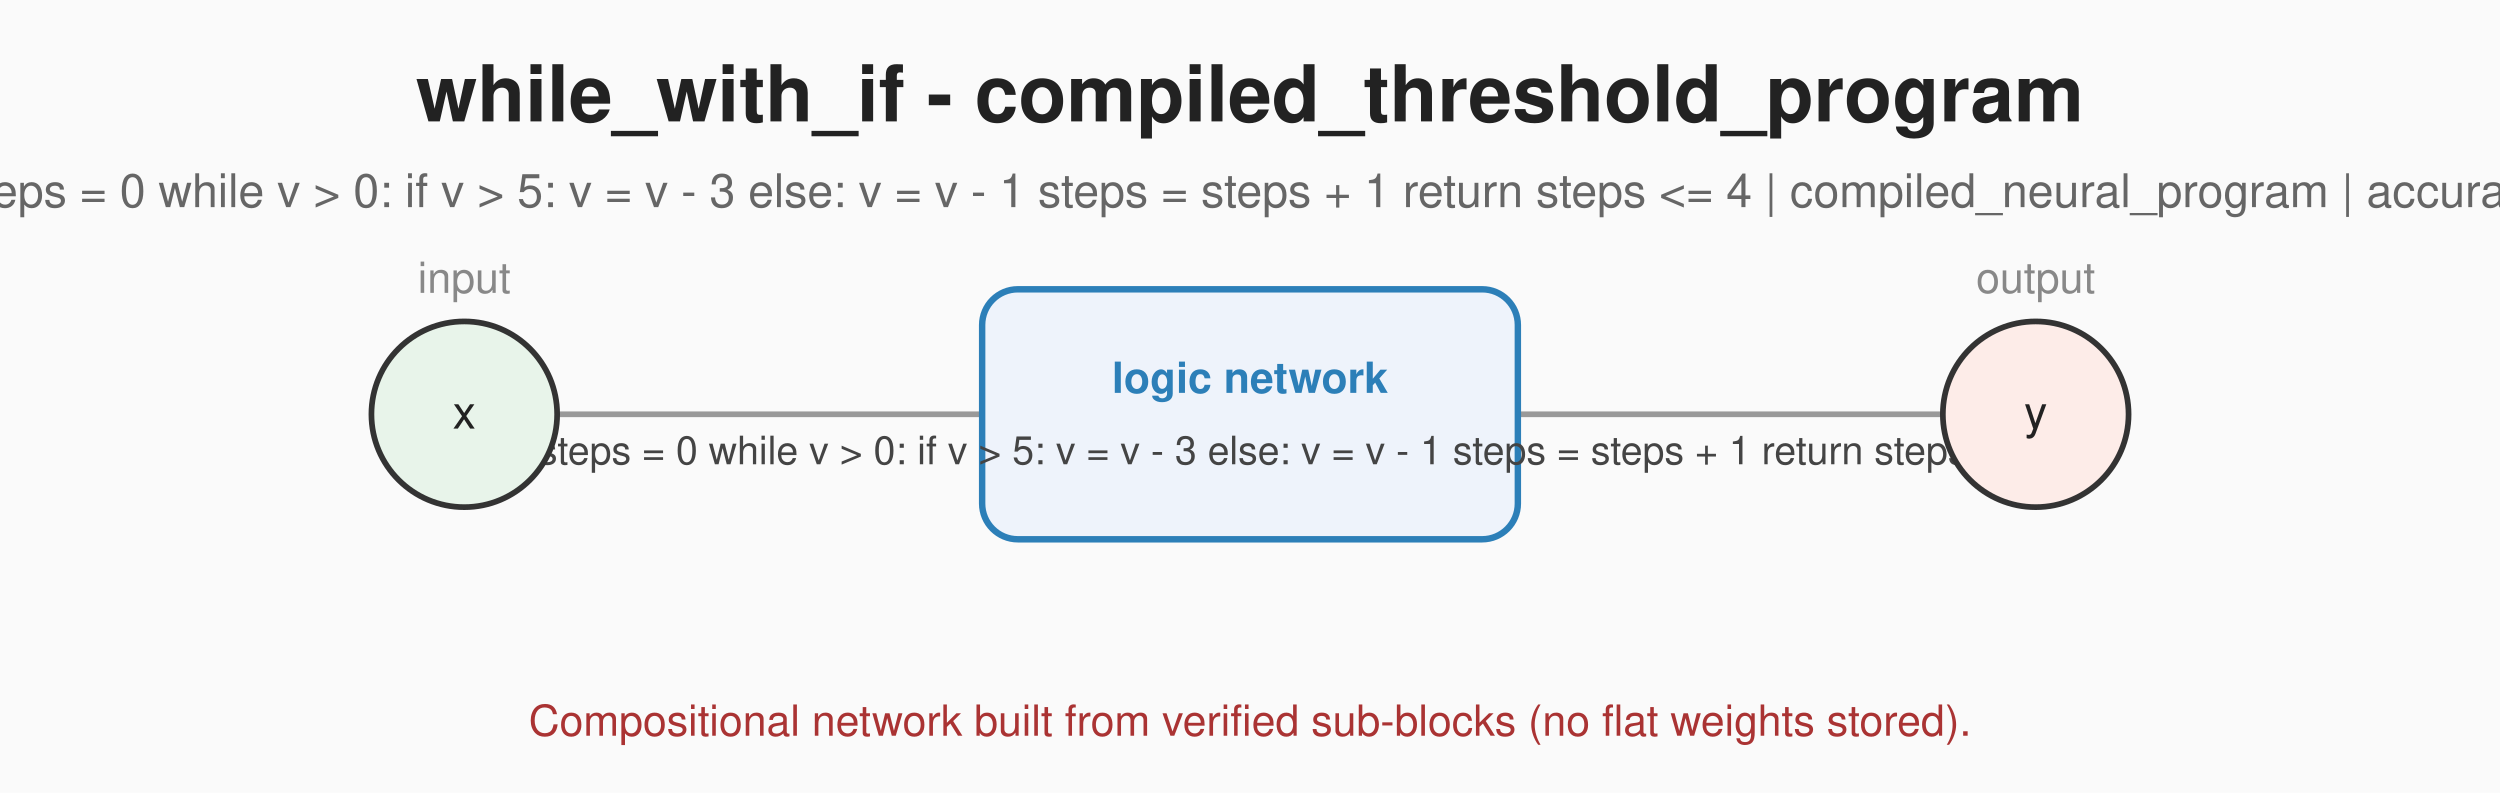
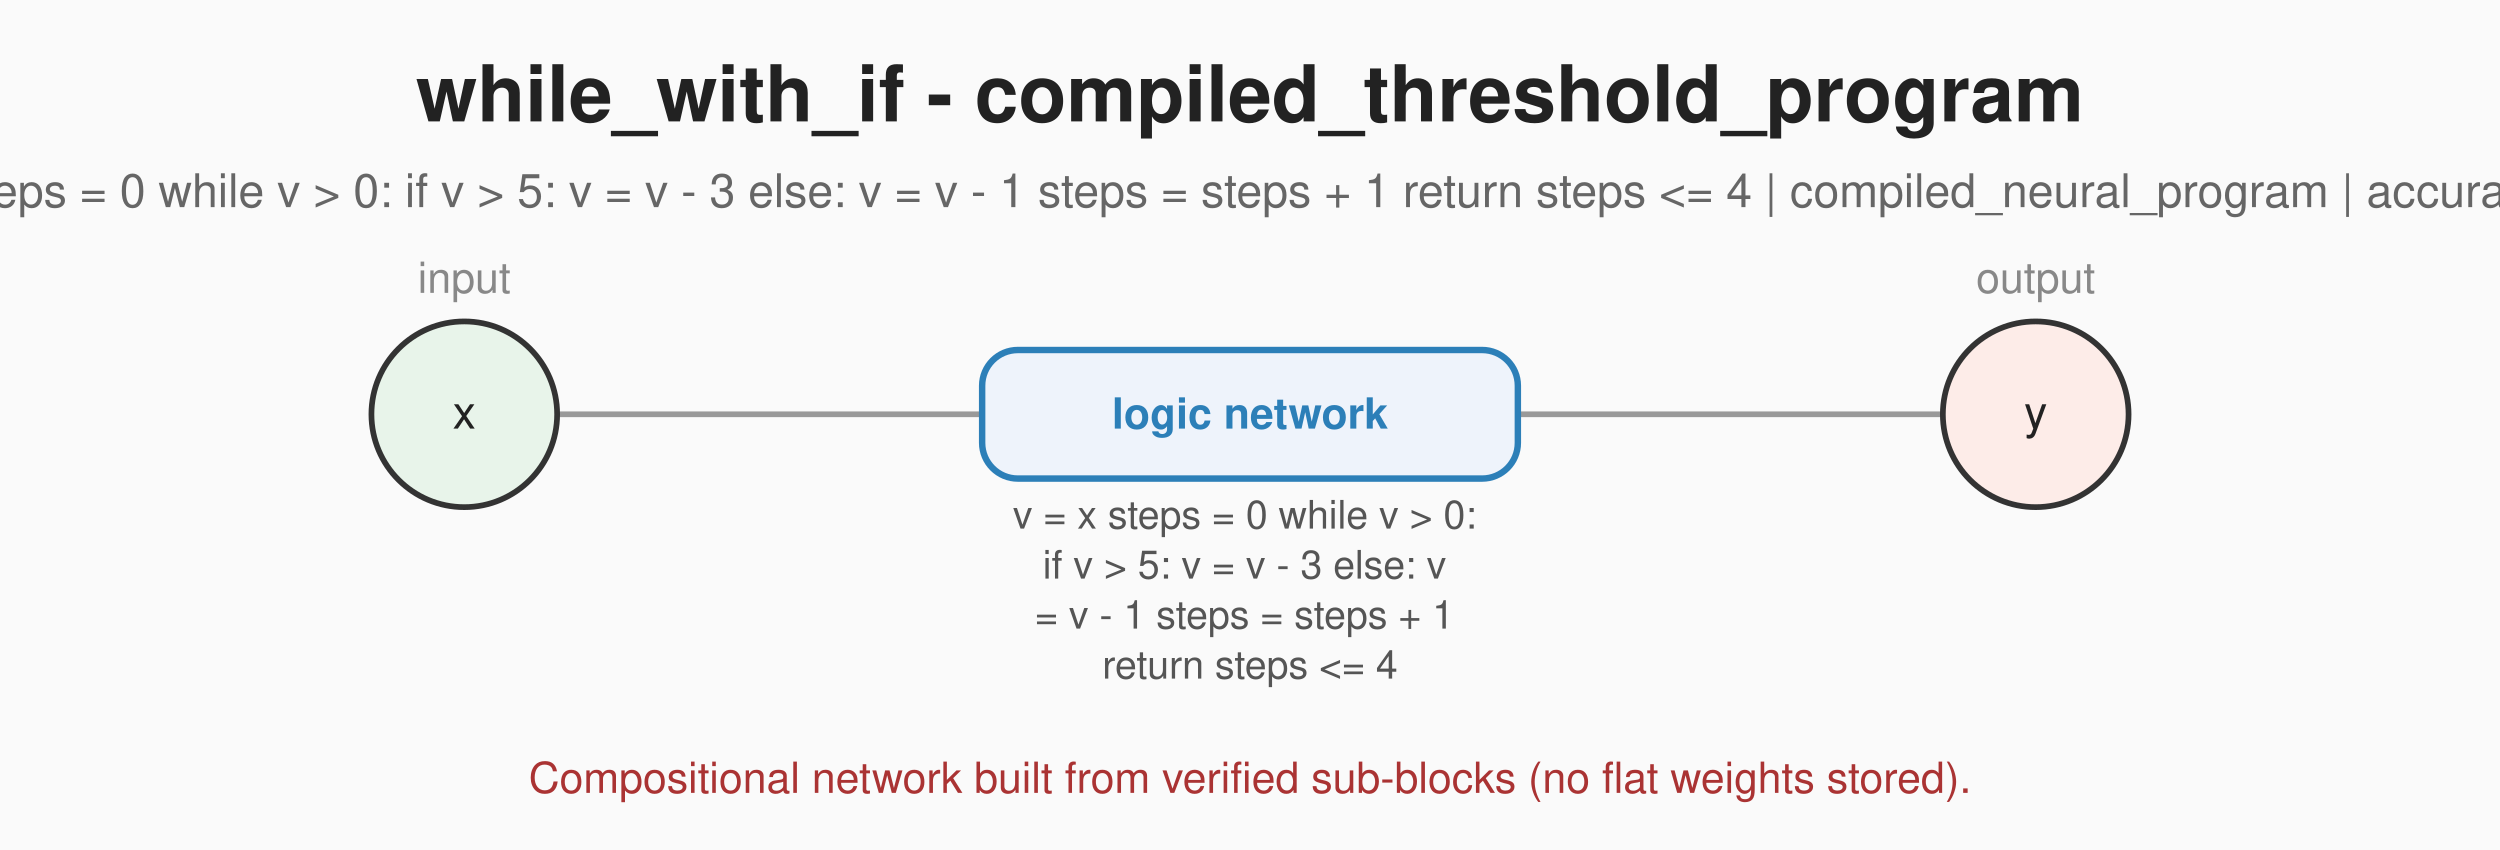
- <svg xmlns="http://www.w3.org/2000/svg" width="700" height="222" viewBox="0 0 700 222" font-family="Helvetica, Arial, sans-serif">
+ <svg xmlns="http://www.w3.org/2000/svg" width="700" height="238.0" viewBox="0 0 700 238.0" font-family="Helvetica, Arial, sans-serif">
  <style type="text/css">
  .edge { cursor: pointer; }
  .edge-line { transition: stroke-width .15s, stroke-opacity .15s; }
  .edge:hover .edge-line { stroke-opacity: 1; stroke-width: 5; }
  .edge .wlabel { transition: opacity .15s; }
  .edge:hover .wlabel rect { stroke-width: 2; }
  .neuron { cursor: pointer; transition: stroke-width .15s; }
  .neuron:hover { stroke-width: 3; }
  .neuron.dim { opacity: .35; }
  .edge.dim .edge-line { opacity: .2; }
  .edge.dim .wlabel { opacity: .25; }
  svg.hide-weights .wlabel { display: none; }
  svg.hide-biases .bias-label { display: none; }
</style>
-   <rect width="700" height="222" fill="#fafafa" />
+   <rect width="700" height="238.0" fill="#fafafa" />
  <text x="350.0" y="34" text-anchor="middle" font-size="22" font-weight="bold" fill="#222">while_with_if - compiled_threshold_program</text>
  <text x="350.0" y="58" text-anchor="middle" font-size="13" fill="#666">
        v = x
        steps = 0
        while v &gt; 0:
            if v &gt; 5:
                v = v - 3
            else:
                v = v - 1
            steps = steps + 1
        return steps &lt;= 4
          |  compiled_neural_program  |  accuracy 1.00</text>
  <g id="diagram">
    <line x1="130.0" y1="116.0" x2="275.0" y2="116.0" stroke="#999" stroke-width="1.6" />
    <line x1="425.0" y1="116.0" x2="570.0" y2="116.0" stroke="#999" stroke-width="1.6" />
-     <rect x="275.0" y="81.0" width="150" height="70" rx="10" fill="#eef3fb" stroke="#2c7fb8" stroke-width="1.8" />
-     <text x="350.0" y="110.0" text-anchor="middle" font-size="12" fill="#2c7fb8" font-weight="bold">logic network</text>
-     <text x="350.0" y="130.0" text-anchor="middle" font-size="11" fill="#444">
-         v = x
-         steps = 0
-         while v &gt; 0:
-             if v &gt; 5:
-                 v = v - 3
-             else:
-                 v = v - 1
-             steps = steps + 1
-         return steps &lt;= 4
-         </text>
+     <rect x="275.0" y="98.0" width="150" height="36" rx="10" fill="#eef3fb" stroke="#2c7fb8" stroke-width="1.8" />
+     <text x="350.0" y="120.0" text-anchor="middle" font-size="12" fill="#2c7fb8" font-weight="bold">logic network</text>
+     <text x="350.0" y="148.0" text-anchor="middle" font-size="11" fill="#555">
+       <tspan x="350.0" dy="0">v = x steps = 0 while v &gt; 0:</tspan>
+       <tspan x="350.0" dy="14">if v &gt; 5: v = v - 3 else: v</tspan>
+       <tspan x="350.0" dy="14">= v - 1 steps = steps + 1</tspan>
+       <tspan x="350.0" dy="14">return steps &lt;= 4</tspan>
+     </text>
    <circle cx="130.0" cy="116.0" r="26" fill="#e8f4ea" stroke="#333333" stroke-width="1.6" />
    <text x="130.0" y="120.0" text-anchor="middle" font-size="13" fill="#222">x</text>
    <circle cx="570.0" cy="116.0" r="26" fill="#fdece8" stroke="#333333" stroke-width="1.6" />
    <text x="570.0" y="120.0" text-anchor="middle" font-size="13" fill="#222">y</text>
    <text x="130.0" y="82.0" text-anchor="middle" font-size="12" fill="#888">input</text>
    <text x="570.0" y="82.0" text-anchor="middle" font-size="12" fill="#888">output</text>
-     <text x="350.0" y="206" text-anchor="middle" font-size="12" fill="#a33">Compositional network built from verified sub-blocks (no flat weights stored).</text>
+     <text x="350.0" y="222.0" text-anchor="middle" font-size="12" fill="#a33">Compositional network built from verified sub-blocks (no flat weights stored).</text>
  </g>
</svg>
